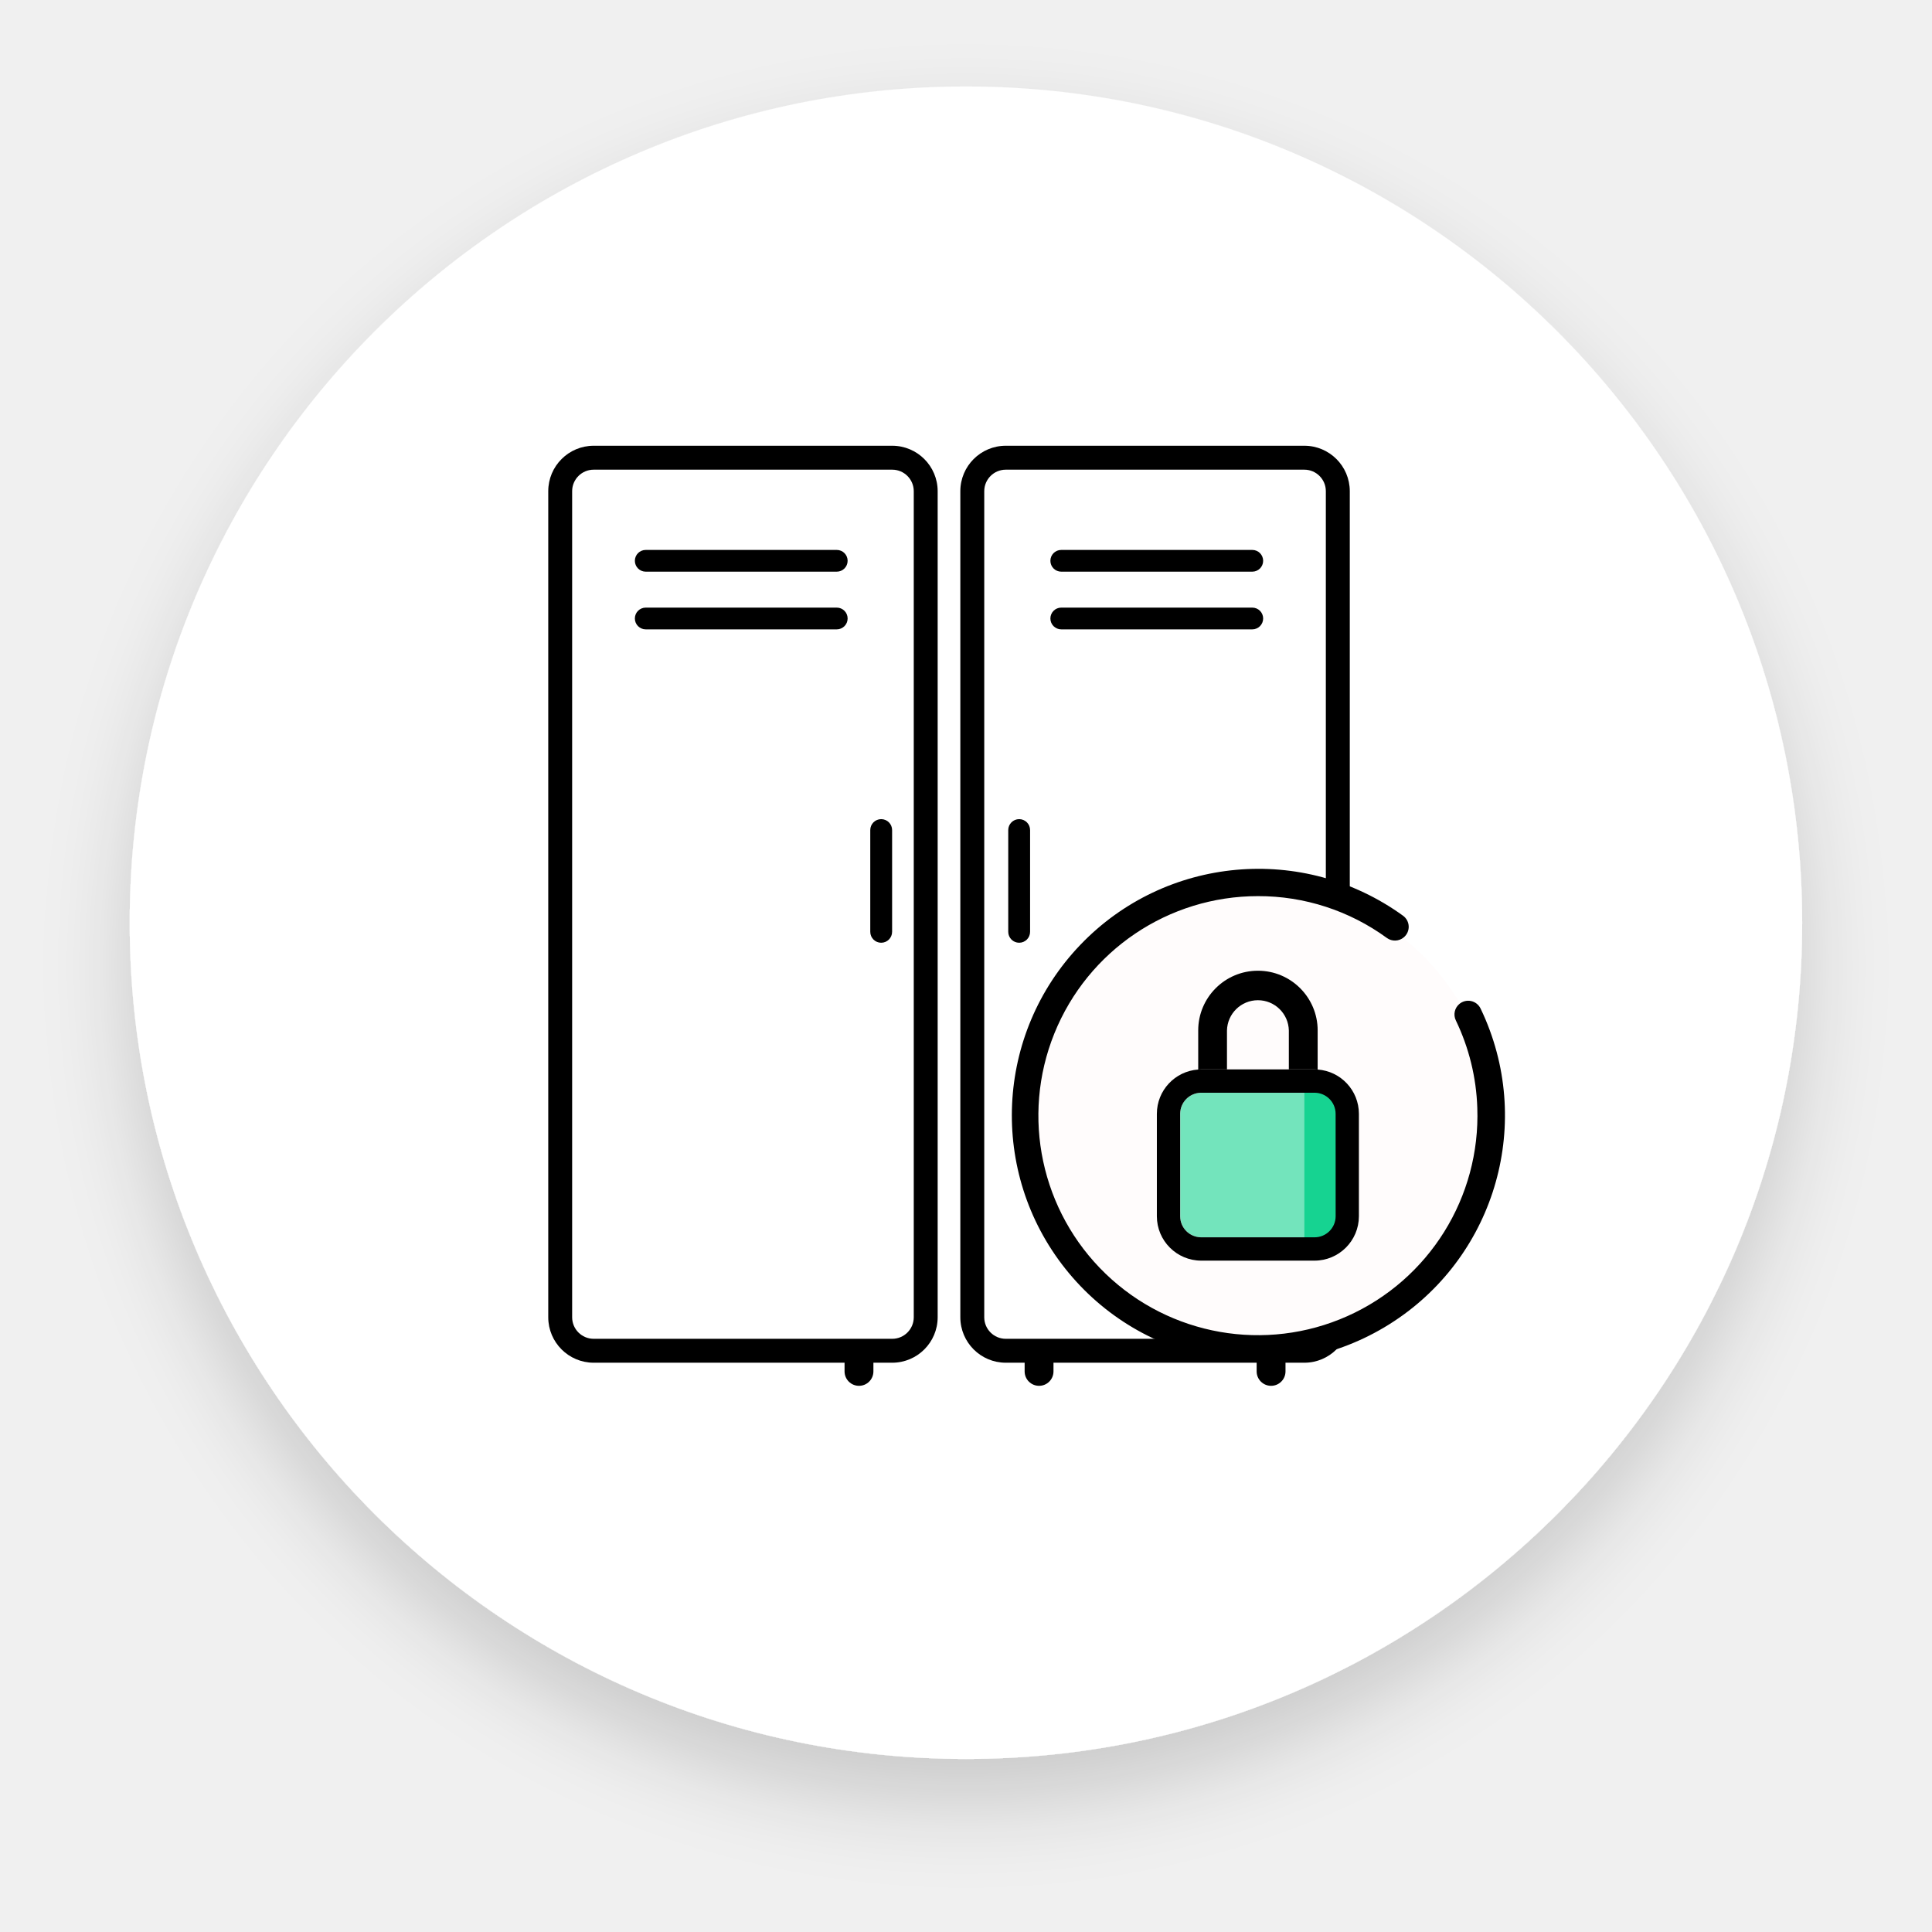
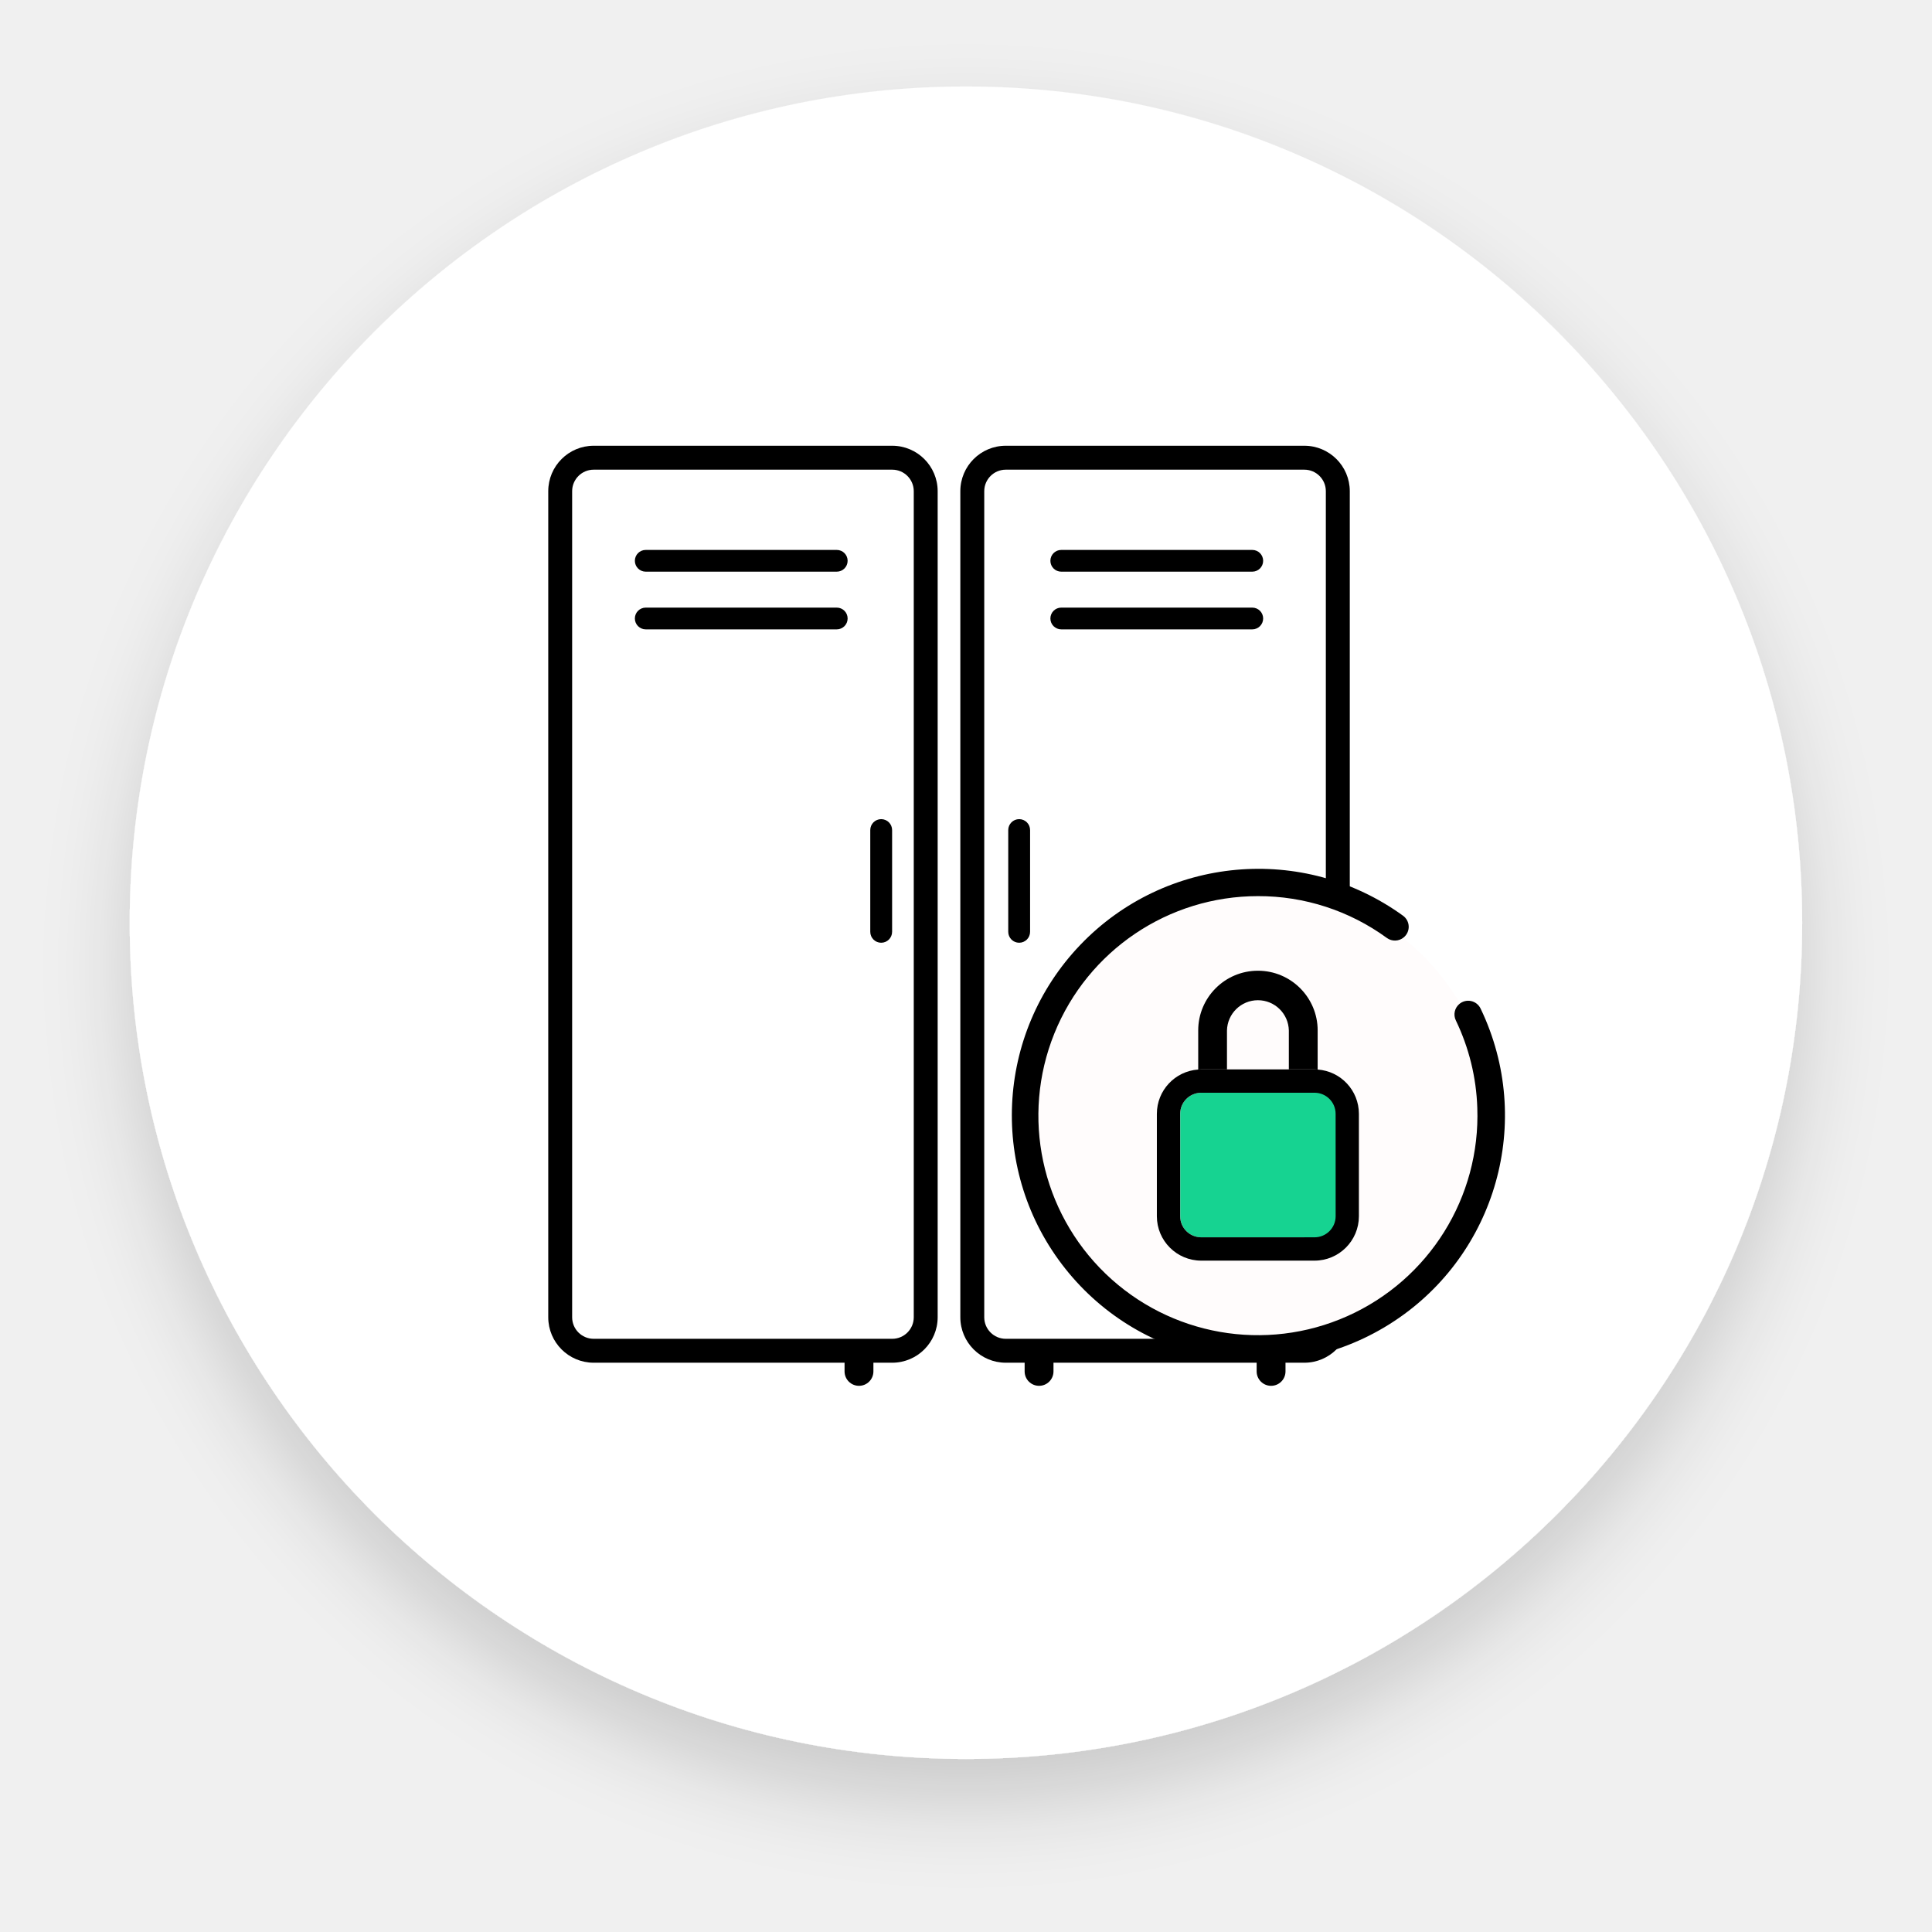
<svg xmlns="http://www.w3.org/2000/svg" width="134" height="134" viewBox="0 0 134 134">
  <defs>
    <filter id="Ellipse_50" x="0" y="0" width="134" height="134" filterUnits="userSpaceOnUse">
      <feOffset dy="3" input="SourceAlpha" />
      <feGaussianBlur stdDeviation="3" result="blur" />
      <feFlood flood-opacity="0.161" />
      <feComposite operator="in" in2="blur" />
      <feComposite in="SourceGraphic" />
    </filter>
  </defs>
  <g id="Group_197" data-name="Group 197" transform="translate(8.556 5.969)">
    <g transform="matrix(1, 0, 0, 1, -8.56, -5.97)" filter="url(#Ellipse_50)">
      <circle id="Ellipse_50-2" data-name="Ellipse 50" cx="58" cy="58" r="58" transform="translate(9 6)" fill="#fff" />
    </g>
    <g id="Group_194" data-name="Group 194" transform="translate(29.469 24.947)">
      <g id="Group_147" data-name="Group 147" transform="translate(0)">
        <path id="Path_424" data-name="Path 424" d="M6561.268,2700.2h-20.71a3.153,3.153,0,0,1-3.15-3.15v-57.3a3.153,3.153,0,0,1,3.15-3.15h20.71a3.155,3.155,0,0,1,3.149,3.15v57.3A3.155,3.155,0,0,1,6561.268,2700.2Zm-20.71-61.94a1.494,1.494,0,0,0-1.493,1.49v57.3a1.494,1.494,0,0,0,1.493,1.491h20.71a1.494,1.494,0,0,0,1.491-1.491v-57.3a1.494,1.494,0,0,0-1.491-1.49Z" transform="translate(-6537.407 -2636.6)" />
      </g>
      <g id="Group_149" data-name="Group 149" transform="translate(20.552 62.613)">
        <g id="Group_148" data-name="Group 148" transform="translate(0 0)">
          <rect id="Rectangle_235" data-name="Rectangle 235" width="2.001" height="2.589" rx="1" />
        </g>
      </g>
      <g id="Group_152" data-name="Group 152" transform="translate(6.008 7.226)">
        <g id="Group_151" data-name="Group 151" transform="translate(0 0)">
          <g id="Group_150" data-name="Group 150">
            <rect id="Rectangle_236" data-name="Rectangle 236" width="14.757" height="1.508" rx="0.754" />
          </g>
        </g>
      </g>
      <g id="Group_155" data-name="Group 155" transform="translate(6.008 11.227)">
        <g id="Group_154" data-name="Group 154" transform="translate(0 0)">
          <g id="Group_153" data-name="Group 153">
            <rect id="Rectangle_237" data-name="Rectangle 237" width="14.757" height="1.508" rx="0.754" />
          </g>
        </g>
      </g>
      <g id="Group_157" data-name="Group 157" transform="translate(22.335 25.898)">
        <g id="Group_156" data-name="Group 156" transform="translate(0)">
          <rect id="Rectangle_238" data-name="Rectangle 238" width="1.515" height="8.573" rx="0.758" />
        </g>
      </g>
      <g id="Group_159" data-name="Group 159" transform="translate(31.905 25.898)">
        <g id="Group_158" data-name="Group 158">
          <rect id="Rectangle_239" data-name="Rectangle 239" width="1.515" height="8.573" rx="0.758" />
        </g>
      </g>
      <g id="Group_161" data-name="Group 161" transform="translate(33.042 62.613)">
        <g id="Group_160" data-name="Group 160" transform="translate(0 0)">
          <rect id="Rectangle_240" data-name="Rectangle 240" width="2.001" height="2.589" rx="1" transform="translate(2.001 2.589) rotate(-180)" />
        </g>
      </g>
      <g id="Group_163" data-name="Group 163" transform="translate(49.134 62.613)">
        <g id="Group_162" data-name="Group 162" transform="translate(0 0)">
          <rect id="Rectangle_241" data-name="Rectangle 241" width="2.001" height="2.589" rx="1" transform="translate(2.001 2.589) rotate(-180)" />
        </g>
      </g>
      <g id="Group_166" data-name="Group 166" transform="translate(34.828 7.226)">
        <g id="Group_165" data-name="Group 165" transform="translate(0 0)">
          <g id="Group_164" data-name="Group 164">
            <rect id="Rectangle_242" data-name="Rectangle 242" width="14.757" height="1.508" rx="0.754" transform="translate(14.757 1.508) rotate(-180)" />
          </g>
        </g>
      </g>
      <g id="Group_168" data-name="Group 168" transform="translate(34.828 11.227)">
        <g id="Group_167" data-name="Group 167" transform="translate(0 0)">
          <rect id="Rectangle_243" data-name="Rectangle 243" width="14.757" height="1.508" rx="0.754" transform="translate(14.757 1.508) rotate(-180)" />
        </g>
      </g>
      <g id="Group_169" data-name="Group 169" transform="translate(28.582)">
        <path id="Path_426" data-name="Path 426" d="M7336.375,2700.2h-20.71a3.154,3.154,0,0,1-3.15-3.15v-57.3a3.154,3.154,0,0,1,3.15-3.15h20.71a3.154,3.154,0,0,1,3.152,3.15v57.3A3.154,3.154,0,0,1,7336.375,2700.2Zm-20.71-61.94a1.493,1.493,0,0,0-1.491,1.49v57.3a1.493,1.493,0,0,0,1.491,1.491h20.71a1.492,1.492,0,0,0,1.491-1.491v-57.3a1.492,1.492,0,0,0-1.491-1.49Z" transform="translate(-7312.515 -2636.6)" />
      </g>
      <g id="Group_193" data-name="Group 193" transform="translate(32.089 29.332)">
        <g id="Group_171" data-name="Group 171" transform="translate(0.912 1.308)">
          <g id="Group_170" data-name="Group 170">
            <circle id="Ellipse_47" data-name="Ellipse 47" cx="16.222" cy="16.222" r="16.222" fill="#fffcfc" />
          </g>
        </g>
        <g id="Group_189" data-name="Group 189" transform="translate(10.127 7.081)">
          <g id="Group_176" data-name="Group 176" transform="translate(5.254 8.461)">
            <g id="Group_175" data-name="Group 175">
              <path id="Path_428" data-name="Path 428" d="M7828.22,3853.495a2.142,2.142,0,0,1-3.5,0Z" transform="translate(-7824.716 -3853.495)" fill="none" />
            </g>
          </g>
          <g id="Group_178" data-name="Group 178" transform="translate(4.862 1.997)">
            <g id="Group_177" data-name="Group 177">
              <path id="Path_429" data-name="Path 429" d="M7818.362,3680.336v2.7h-4.291v-2.7a2.145,2.145,0,1,1,4.291,0Z" transform="translate(-7814.072 -3678.191)" fill="none" />
            </g>
          </g>
          <g id="Group_180" data-name="Group 180" transform="translate(1.617 8.462)">
            <g id="Group_179" data-name="Group 179">
              <path id="Path_430" data-name="Path 430" d="M7736.849,3854.975v7.107a1.461,1.461,0,0,1-1.461,1.46h-7.857a1.462,1.462,0,0,1-1.461-1.46v-7.107a1.464,1.464,0,0,1,1.438-1.46,4.142,4.142,0,0,0,7.906,0A1.463,1.463,0,0,1,7736.849,3854.975Z" transform="translate(-7726.068 -3853.515)" fill="none" />
            </g>
          </g>
-           <g id="Group_182" data-name="Group 182" transform="translate(1.617 8.461)" opacity="0.6">
+           <g id="Group_182" data-name="Group 182" transform="translate(1.617 8.461)">
            <g id="Group_181" data-name="Group 181">
              <path id="Path_431" data-name="Path 431" d="M7736.849,3862.062a1.462,1.462,0,0,1-1.461,1.462h-7.857a1.463,1.463,0,0,1-1.461-1.462v-7.106a1.463,1.463,0,0,1,1.438-1.46h7.906a1.462,1.462,0,0,1,1.436,1.46Z" transform="translate(-7726.068 -3853.495)" fill="#16d391" />
            </g>
          </g>
          <g id="Group_184" data-name="Group 184" transform="translate(2.865)">
            <g id="Group_183" data-name="Group 183">
              <path id="Path_432" data-name="Path 432" d="M7768.212,3628.19v2.711c-.073,0-.143-.008-.213-.008h-1.785v-2.7a2.146,2.146,0,0,0-4.291,0v2.7h-1.784c-.071,0-.142,0-.211.008v-2.711a4.142,4.142,0,0,1,8.285,0Z" transform="translate(-7759.928 -3624.049)" />
            </g>
          </g>
          <g id="Group_186" data-name="Group 186" transform="translate(10.227 7.859)">
            <g id="Group_185" data-name="Group 185">
              <rect id="Rectangle_244" data-name="Rectangle 244" width="2.724" height="11.105" fill="#16d391" />
            </g>
          </g>
          <g id="Group_188" data-name="Group 188" transform="translate(0 6.844)">
            <g id="Group_187" data-name="Group 187">
              <path id="Path_433" data-name="Path 433" d="M7693.375,3809.668c-.07,0-.142-.008-.214-.008H7685.3c-.07,0-.144,0-.211.008a3.08,3.08,0,0,0-2.866,3.069v7.107a3.081,3.081,0,0,0,3.077,3.079h7.858a3.082,3.082,0,0,0,3.078-3.079v-7.107A3.08,3.08,0,0,0,7693.375,3809.668Zm1.248,10.176a1.464,1.464,0,0,1-1.462,1.461H7685.3a1.462,1.462,0,0,1-1.461-1.461v-7.107a1.464,1.464,0,0,1,1.437-1.46h7.907a1.464,1.464,0,0,1,1.438,1.46Z" transform="translate(-7682.226 -3809.66)" />
            </g>
          </g>
        </g>
        <g id="Group_192" data-name="Group 192" transform="translate(0 0)">
          <g id="Group_191" data-name="Group 191">
            <g id="Group_190" data-name="Group 190">
              <path id="Path_434" data-name="Path 434" d="M7438.7,3441.414h0a.948.948,0,0,0-.245,1.14,15.1,15.1,0,0,1,1.489,6.058,15.226,15.226,0,1,1-15.215-14.677,15.1,15.1,0,0,1,8.941,2.9.953.953,0,0,0,1.175-.041h0a.951.951,0,0,0-.051-1.5,17.1,17.1,0,1,0,5.722,7.2q-.163-.385-.344-.761A.952.952,0,0,0,7438.7,3441.414Z" transform="translate(-7407.595 -3432.029)" />
            </g>
          </g>
        </g>
      </g>
    </g>
  </g>
</svg>
